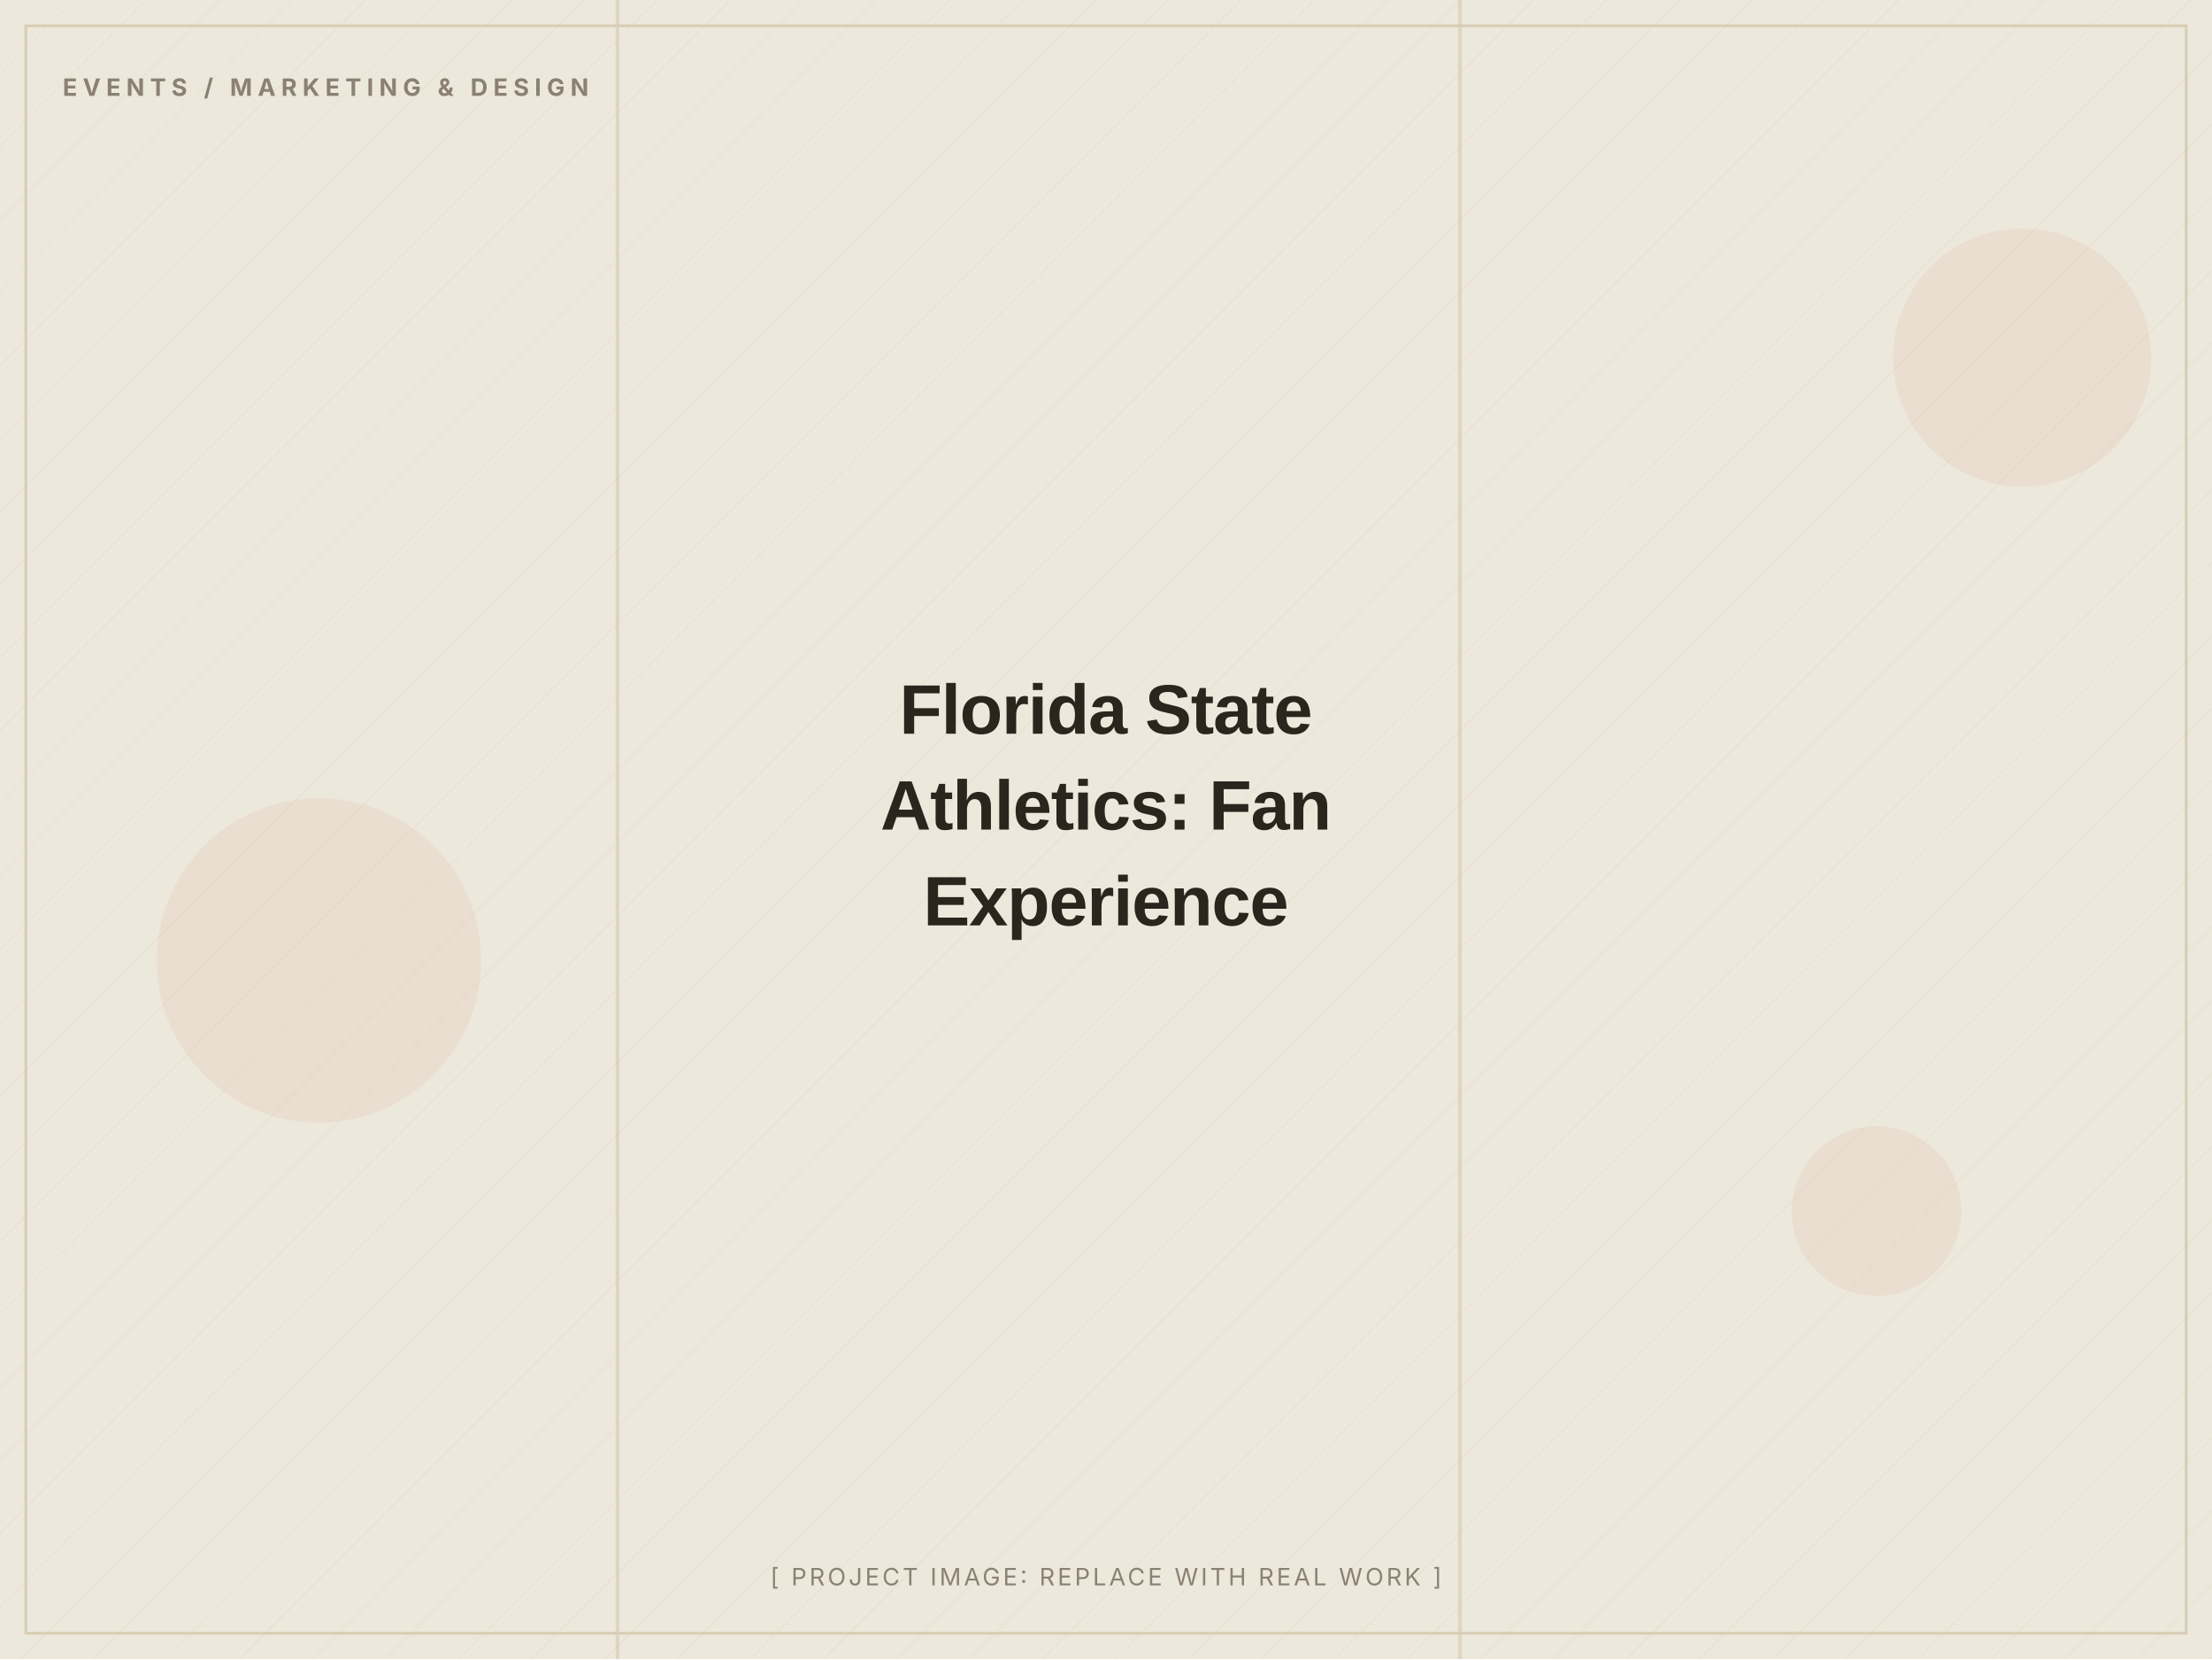
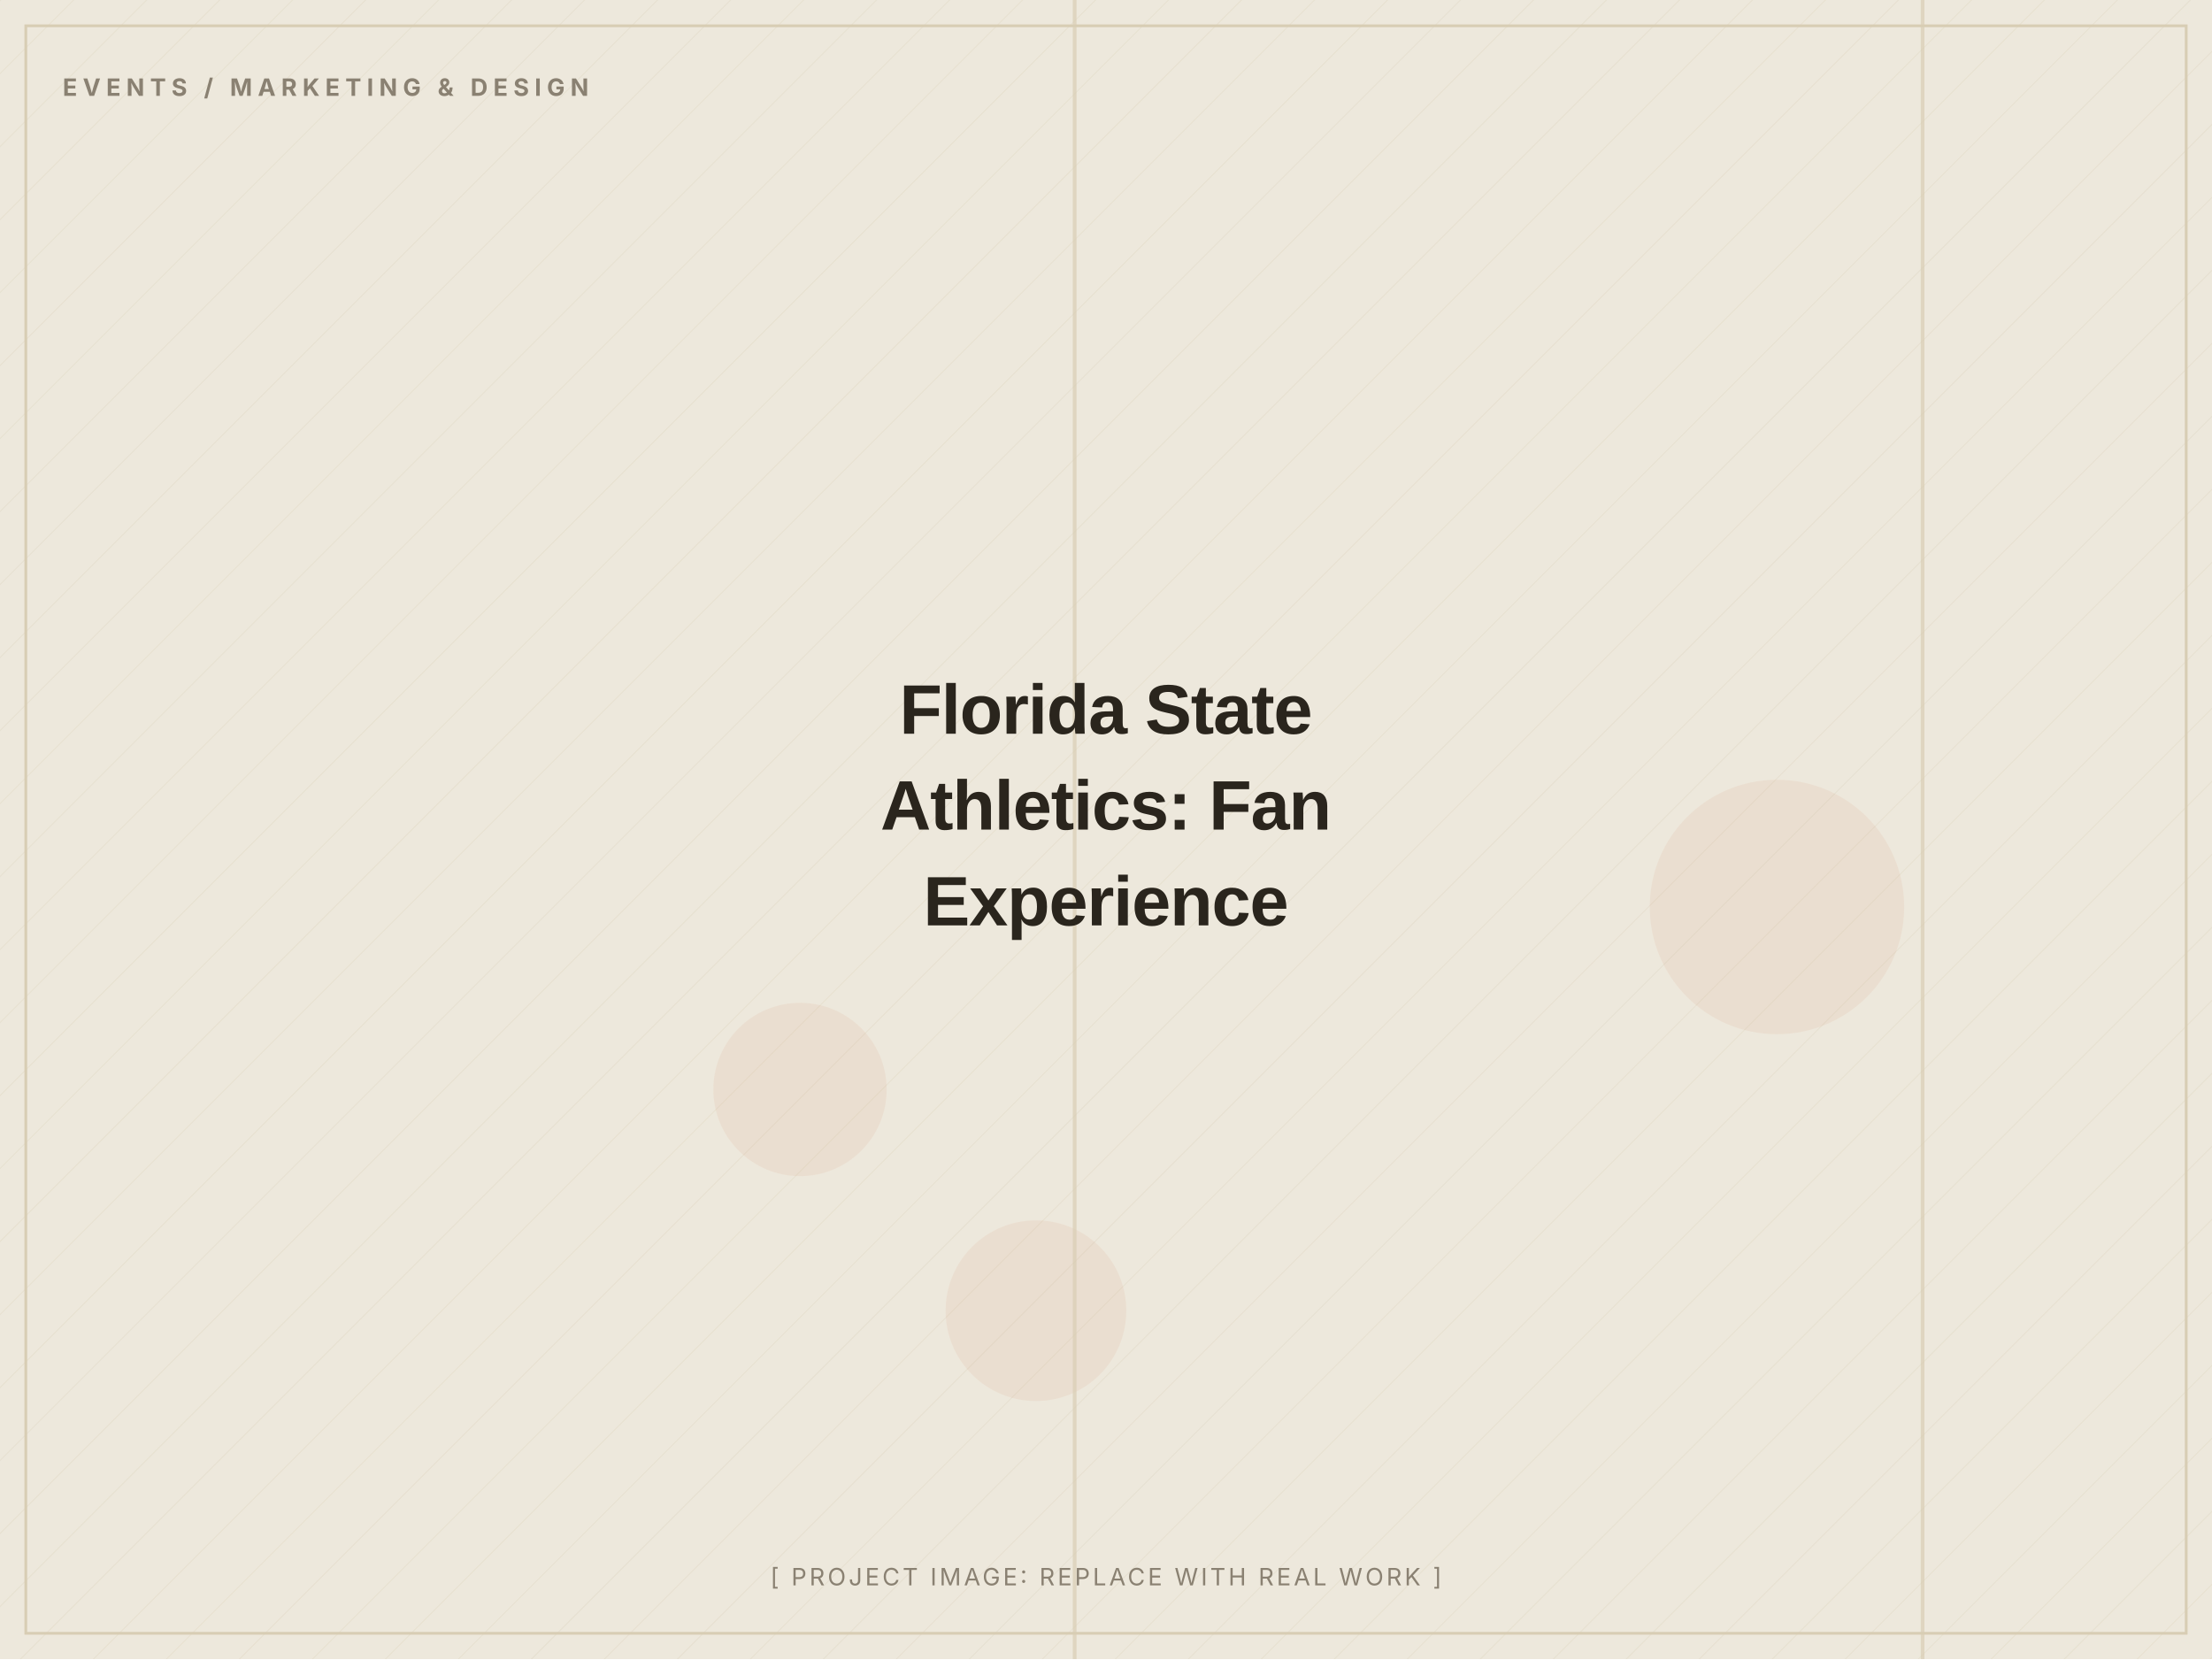
<svg xmlns="http://www.w3.org/2000/svg" width="1200" height="900" viewBox="0 0 1200 900" role="img" aria-label="Florida State Athletics: Fan Experience (placeholder image)">
  <defs>
    <pattern id="d" width="28" height="28" patternUnits="userSpaceOnUse" patternTransform="rotate(45)">
      <line x1="0" y1="0" x2="0" y2="28" stroke="#D8CDB4" stroke-width="1" opacity="0.5" />
    </pattern>
  </defs>
  <rect width="1200" height="900" fill="#EDE8DC" />
  <rect width="1200" height="900" fill="url(#d)" opacity="0.55" />
-   <circle cx="173" cy="521" r="88" fill="#C2410C" opacity="0.06" />
-   <circle cx="1018" cy="657" r="46" fill="#C2410C" opacity="0.06" />
-   <circle cx="1097" cy="194" r="70" fill="#C2410C" opacity="0.06" />
-   <rect x="334" y="0" width="2" height="900" fill="#D8CDB4" opacity="0.7" />
-   <rect x="791" y="0" width="2" height="900" fill="#D8CDB4" opacity="0.7" />
+   <circle cx="562" cy="711" r="49" fill="#C2410C" opacity="0.06" />
+   <circle cx="434" cy="591" r="47" fill="#C2410C" opacity="0.06" />
+   <circle cx="964" cy="492" r="69" fill="#C2410C" opacity="0.06" />
+   <rect x="1042" y="0" width="2" height="900" fill="#D8CDB4" opacity="0.7" />
+   <rect x="582" y="0" width="2" height="900" fill="#D8CDB4" opacity="0.7" />
  <rect x="14" y="14" width="1172" height="872" fill="none" stroke="#D8CDB4" stroke-width="1.5" />
  <text x="34" y="52" font-family="Inter, Arial, sans-serif" font-weight="700" font-size="13" letter-spacing="3" fill="#8A8172">EVENTS / MARKETING &amp; DESIGN</text>
  <text x="600.0" y="398.0" text-anchor="middle" font-family="Archivo, Arial, sans-serif" font-weight="800" font-size="38" letter-spacing="-0.5" fill="#2A251D">Florida State</text>
  <text x="600.0" y="450.0" text-anchor="middle" font-family="Archivo, Arial, sans-serif" font-weight="800" font-size="38" letter-spacing="-0.5" fill="#2A251D">Athletics: Fan</text>
  <text x="600.0" y="502.0" text-anchor="middle" font-family="Archivo, Arial, sans-serif" font-weight="800" font-size="38" letter-spacing="-0.5" fill="#2A251D">Experience</text>
  <text x="600.0" y="860" text-anchor="middle" font-family="Inter, Arial, sans-serif" font-size="13" letter-spacing="1.5" fill="#8A8172">[ PROJECT IMAGE: REPLACE WITH REAL WORK ]</text>
</svg>
